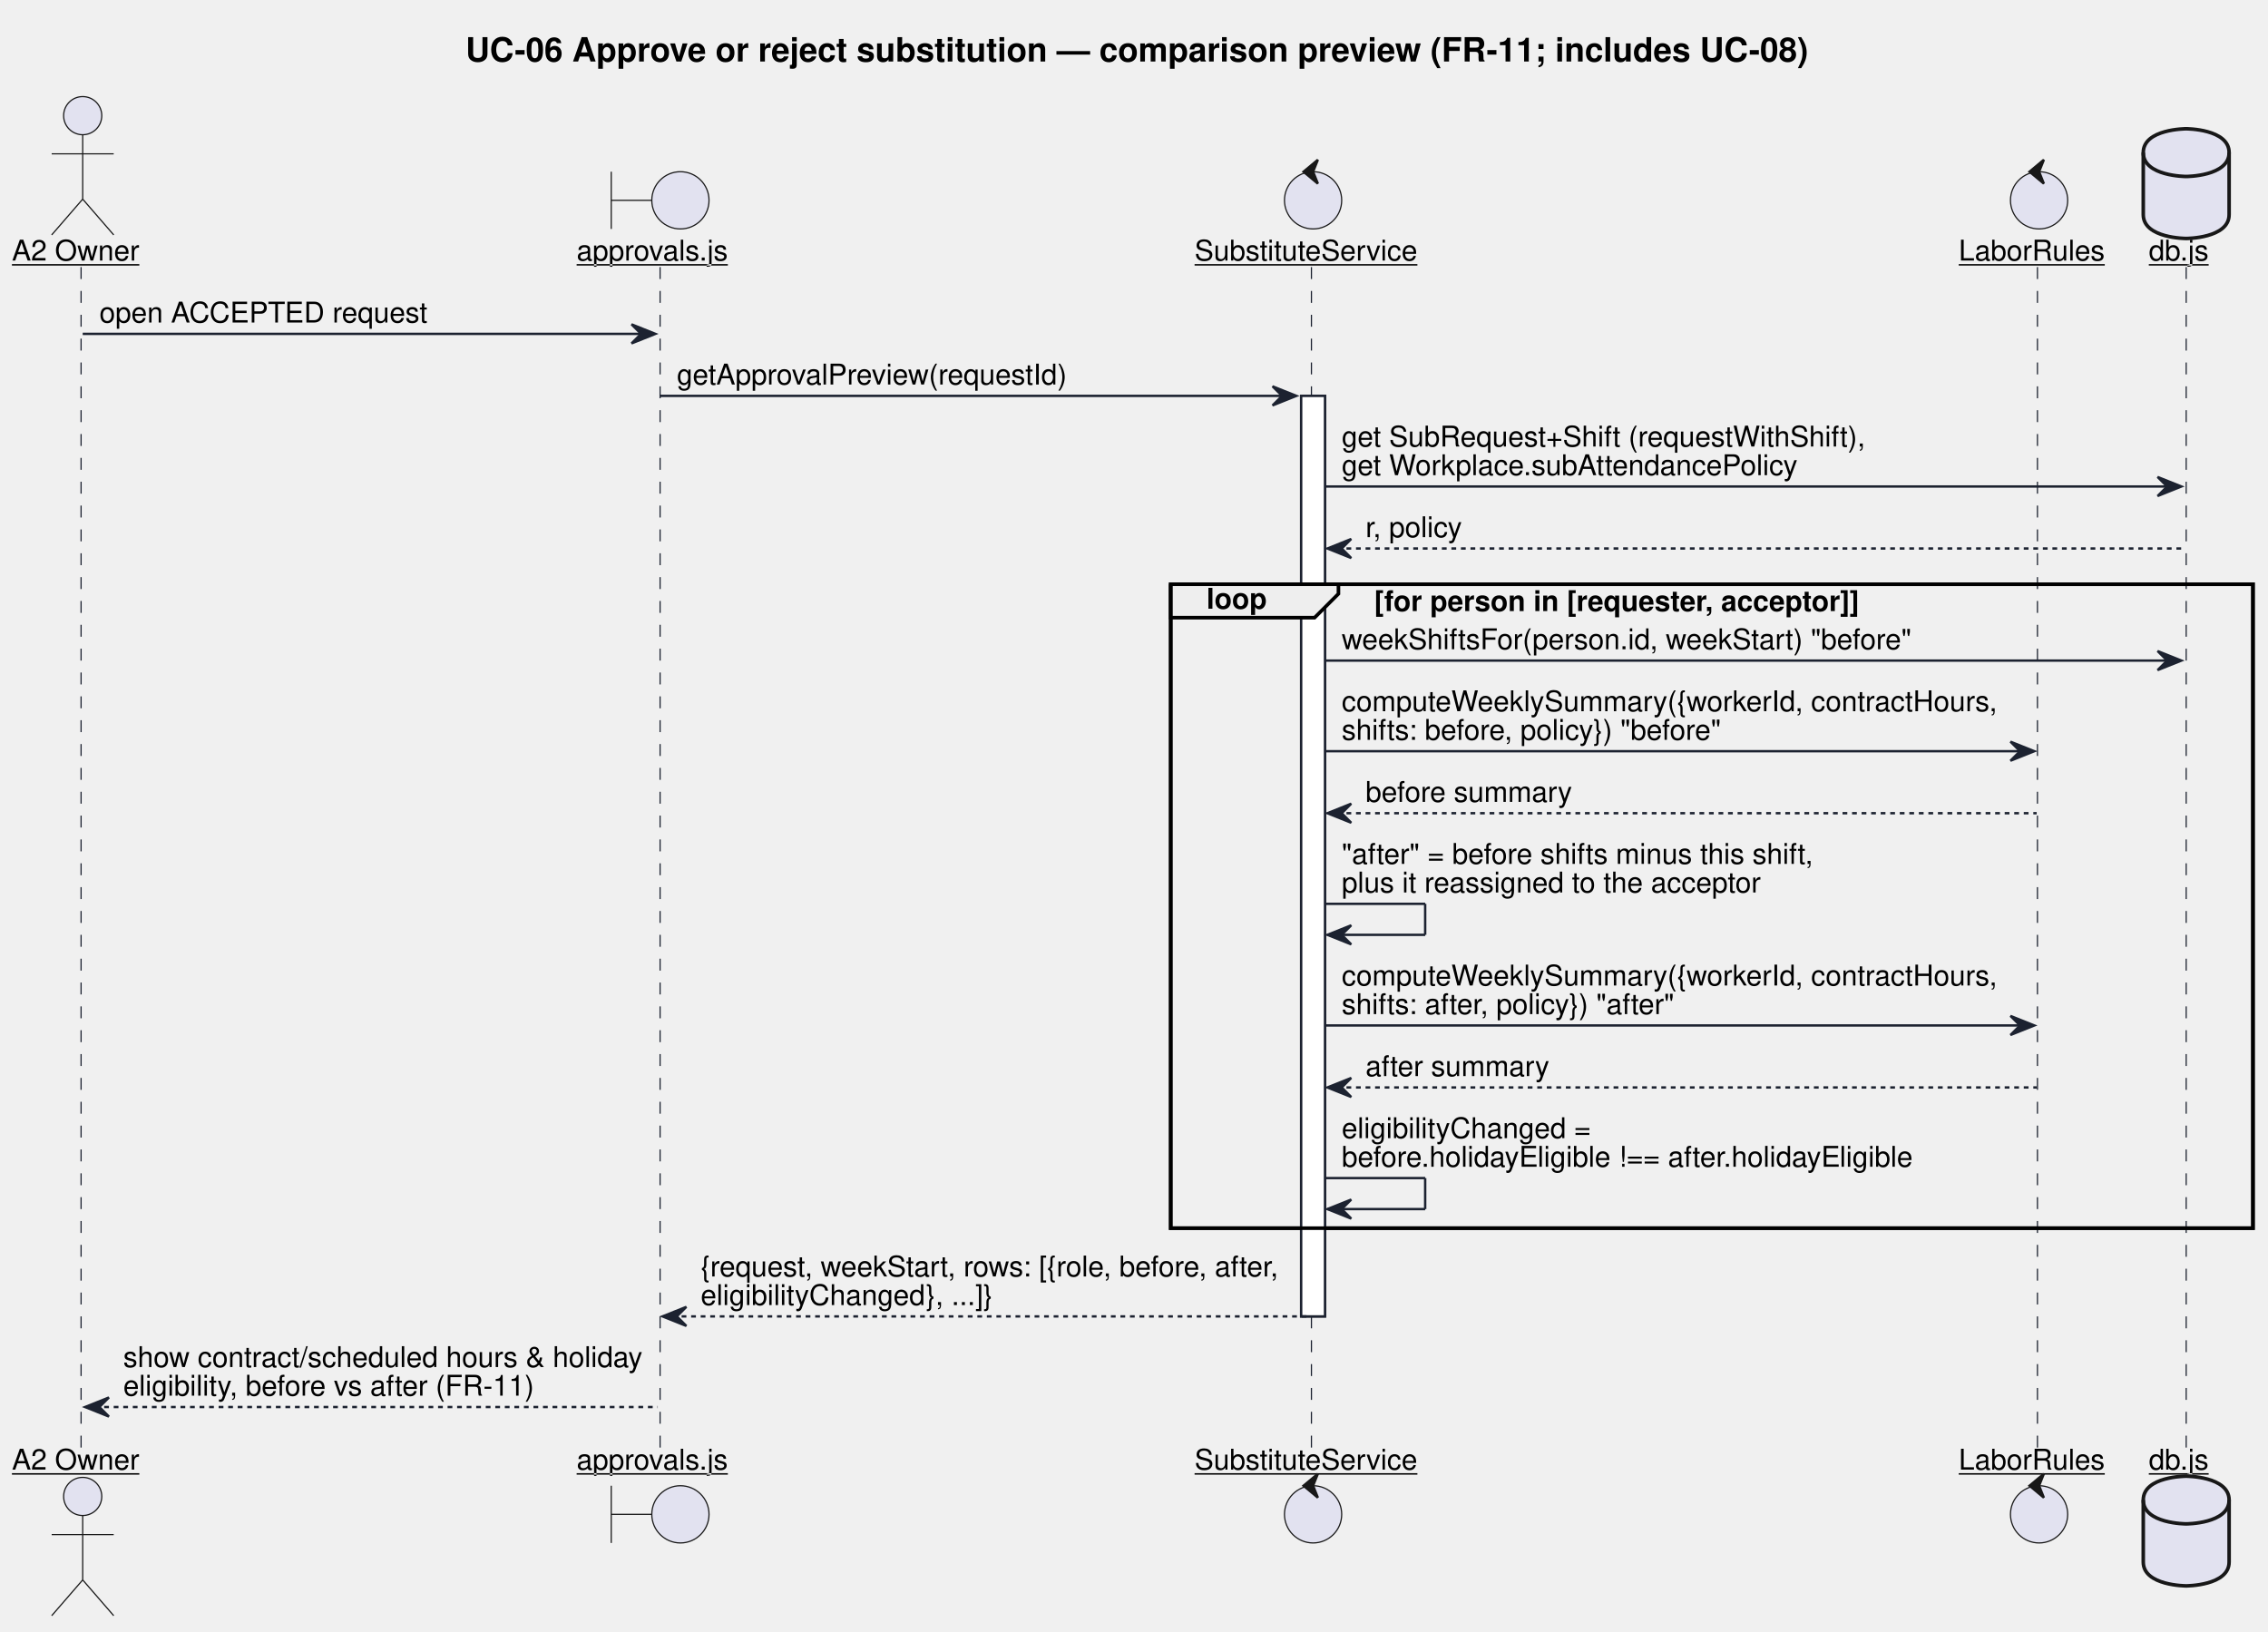
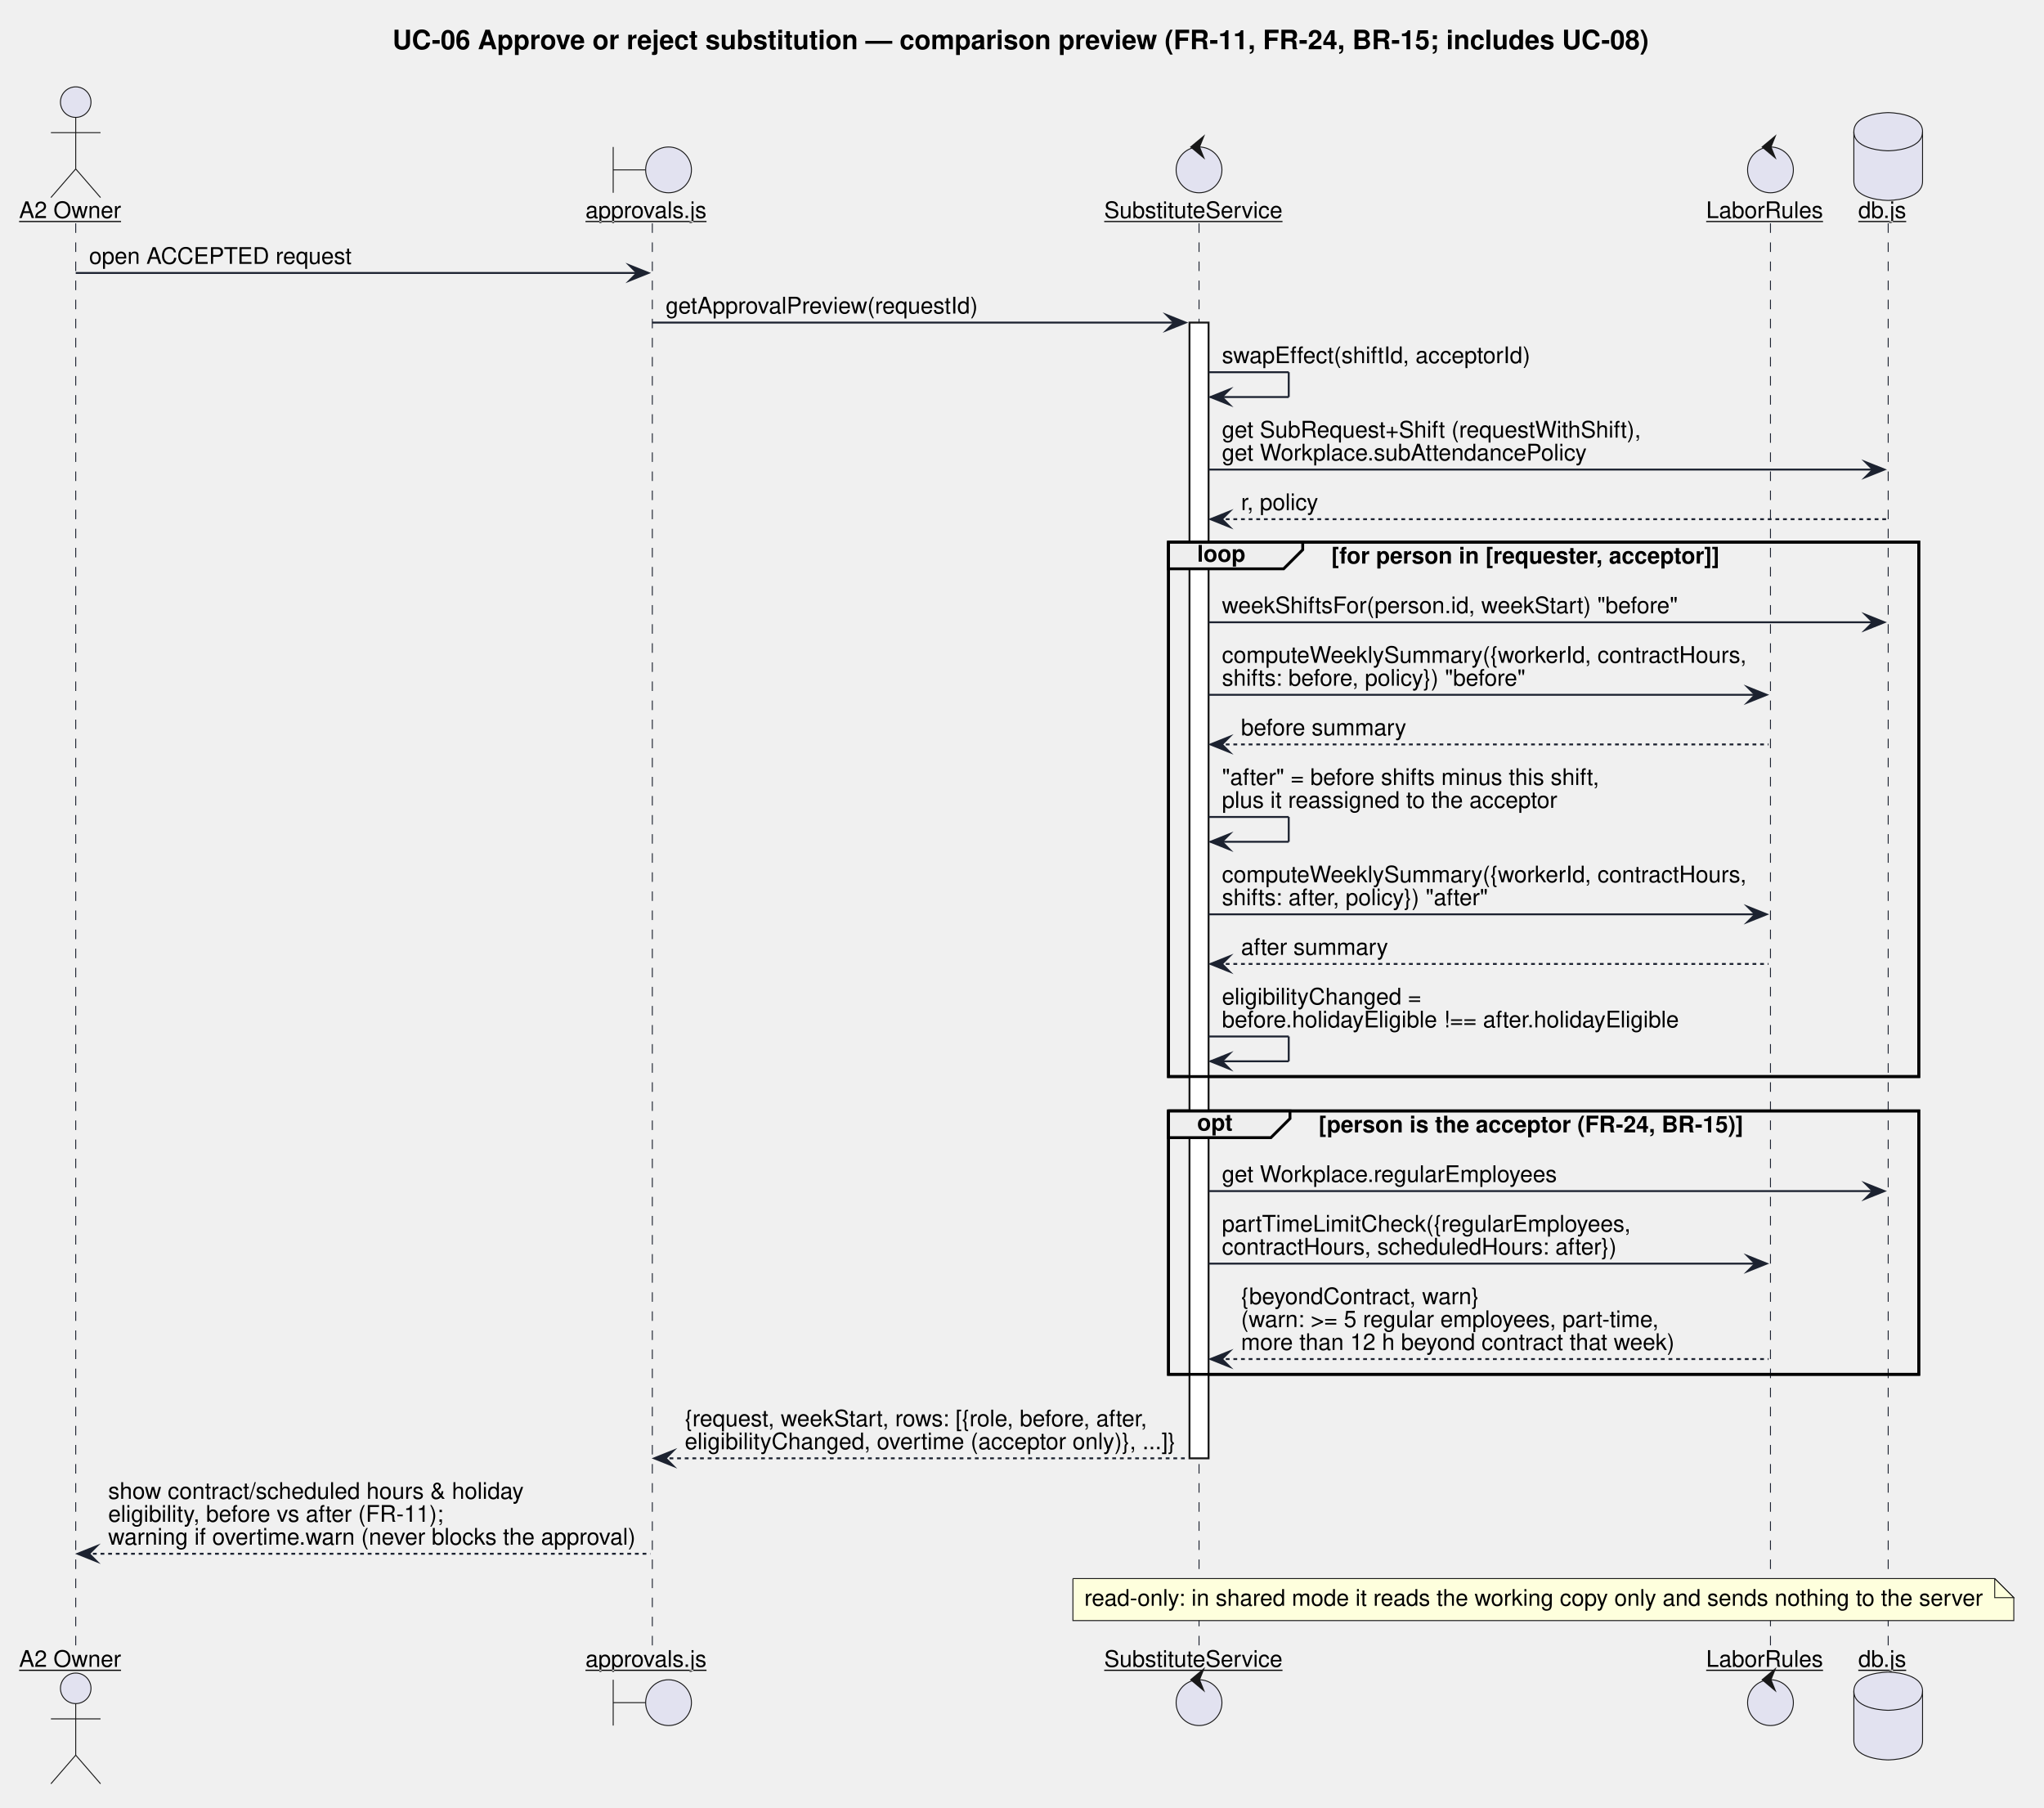
- <svg xmlns="http://www.w3.org/2000/svg" contentStyleType="text/css" data-diagram-type="SEQUENCE" height="684px" preserveAspectRatio="none" style="width:951px;height:684px;background:#FFFFFF;" version="1.1" viewBox="0 0 951 684" width="951px" zoomAndPan="magnify">
+ <svg xmlns="http://www.w3.org/2000/svg" version="1.1" data-diagram-type="SEQUENCE" style="width:1071px;height:947px;background:#FFFFFF;" width="1071px" height="947px" viewBox="0 0 1071 947" zoomAndPan="magnify" preserveAspectRatio="none" contentStyleType="text/css">
  <defs />
-   <g>
-     <text fill="#000000" font-family="Helvetica" font-size="14" font-weight="bold" lengthAdjust="spacing" textLength="563.213" x="195.242" y="25.78">UC-06 Approve or reject substitution — comparison preview (FR-11; includes UC-08)</text>
+   <g font-family="sans-serif" lengthAdjust="spacing">
+     <g class="title" data-source-line="17">
+       <text x="205.663" y="25.78" fill="#000" font-size="14" textLength="658.123" font-weight="700" font-family="'Helvetica'">UC-06 Approve or reject substitution — comparison preview (FR-11, FR-24, BR-15; includes UC-08)</text>
+     </g>
+     <rect x="612.26" y="284" width="393.105" height="280" fill="none" style="stroke:#000;stroke-width:1.5;" />
+     <rect x="612.26" y="582" width="393.105" height="138" fill="none" style="stroke:#000;stroke-width:1.5;" />
    <g>
-       <rect fill="#FFFFFF" height="386" style="stroke:#1C2230;stroke-width:1;" width="10" x="545.592" y="166" />
-     </g>
-     <rect fill="none" height="270" style="stroke:#000000;stroke-width:1.5;" width="453.796" x="490.901" y="245" />
-     <g>
-       <rect fill="#000000" fill-opacity="0" height="496" width="8" x="30.678" y="112" />
-       <line style="stroke:#1C2230;stroke-width:0.5;stroke-dasharray:5.0,5.0;" x1="34" x2="34" y1="112" y2="608" />
+       <rect x="36.178" y="117" width="8" height="747" fill="#000" fill-opacity="0" />
+       <line x1="39.678" y1="117" x2="39.678" y2="864" style="stroke:#1C2230;stroke-width:0.5;stroke-dasharray:5,5;" />
    </g>
    <g>
-       <rect fill="#000000" fill-opacity="0" height="496" width="8" x="272.805" y="112" />
-       <line style="stroke:#1C2230;stroke-width:0.5;stroke-dasharray:5.0,5.0;" x1="276.789" x2="276.789" y1="112" y2="608" />
+       <rect x="338.299" y="117" width="8" height="747" fill="#000" fill-opacity="0" />
+       <line x1="341.799" y1="117" x2="341.799" y2="864" style="stroke:#1C2230;stroke-width:0.5;stroke-dasharray:5,5;" />
    </g>
    <g>
-       <rect fill="#000000" fill-opacity="0" height="496" width="8" x="546.592" y="112" />
-       <line style="stroke:#1C2230;stroke-width:0.5;stroke-dasharray:5.0,5.0;" x1="549.901" x2="549.901" y1="112" y2="608" />
+       <rect x="624.76" y="117" width="8" height="747" fill="#000" fill-opacity="0" />
+       <line x1="628.26" y1="117" x2="628.26" y2="864" style="stroke:#1C2230;stroke-width:0.5;stroke-dasharray:5,5;" />
    </g>
    <g>
-       <rect fill="#000000" fill-opacity="0" height="496" width="8" x="851.012" y="112" />
-       <line style="stroke:#1C2230;stroke-width:0.5;stroke-dasharray:5.0,5.0;" x1="854.326" x2="854.326" y1="112" y2="608" />
+       <rect x="623.26" y="169" width="10" height="595" fill="#FFF" style="stroke:#181818;stroke-width:1;" />
    </g>
    <g>
-       <rect fill="#000000" fill-opacity="0" height="496" width="8" x="912.697" y="112" />
-       <line style="stroke:#1C2230;stroke-width:0.5;stroke-dasharray:5.0,5.0;" x1="916.697" x2="916.697" y1="112" y2="608" />
-     </g>
-     <g class="participant participant-head" data-participant="Owner">
-       <text fill="#000000" font-family="Helvetica" font-size="12" lengthAdjust="spacing" text-decoration="underline" textLength="53.355" x="5" y="109.24">A2 Owner</text>
-       <ellipse cx="34.678" cy="48.5" fill="#E2E2F0" rx="8" ry="8" style="stroke:#181818;stroke-width:0.5;" />
-       <path d="M34.678,56.5 L34.678,83.5 M21.678,64.5 L47.678,64.5 M34.678,83.5 L21.678,98.5 M34.678,83.5 L47.678,98.5" fill="none" style="stroke:#181818;stroke-width:0.5;" />
-     </g>
-     <g class="participant participant-tail" data-participant="Owner">
-       <text fill="#000000" font-family="Helvetica" font-size="12" lengthAdjust="spacing" text-decoration="underline" textLength="53.355" x="5" y="616.24">A2 Owner</text>
-       <ellipse cx="34.678" cy="627.5" fill="#E2E2F0" rx="8" ry="8" style="stroke:#181818;stroke-width:0.5;" />
-       <path d="M34.678,635.5 L34.678,662.5 M21.678,643.5 L47.678,643.5 M34.678,662.5 L21.678,677.5 M34.678,662.5 L47.678,677.5" fill="none" style="stroke:#181818;stroke-width:0.5;" />
-     </g>
-     <g class="participant participant-head" data-participant="UI">
-       <text fill="#000000" font-family="Helvetica" font-size="12" lengthAdjust="spacing" text-decoration="underline" textLength="64.031" x="241.789" y="109.24">approvals.js</text>
-       <path d="M256.305,72 L256.305,96 M256.305,84 L273.305,84" fill="none" style="stroke:#181818;stroke-width:0.5;" />
-       <ellipse cx="285.305" cy="84" fill="#E2E2F0" rx="12" ry="12" style="stroke:#181818;stroke-width:0.5;" />
-     </g>
-     <g class="participant participant-tail" data-participant="UI">
-       <text fill="#000000" font-family="Helvetica" font-size="12" lengthAdjust="spacing" text-decoration="underline" textLength="64.031" x="241.789" y="616.24">approvals.js</text>
-       <path d="M256.305,623 L256.305,647 M256.305,635 L273.305,635" fill="none" style="stroke:#181818;stroke-width:0.5;" />
-       <ellipse cx="285.305" cy="635" fill="#E2E2F0" rx="12" ry="12" style="stroke:#181818;stroke-width:0.5;" />
-     </g>
-     <g class="participant participant-head" data-participant="Svc">
-       <text fill="#000000" font-family="Helvetica" font-size="12" lengthAdjust="spacing" text-decoration="underline" textLength="93.381" x="500.901" y="109.24">SubstituteService</text>
-       <ellipse cx="550.592" cy="84" fill="#E2E2F0" rx="12" ry="12" style="stroke:#181818;stroke-width:0.5;" />
-       <polygon fill="#181818" points="546.592,72,552.592,67,550.592,72,552.592,77,546.592,72" style="stroke:#181818;stroke-width:1;" />
-     </g>
-     <g class="participant participant-tail" data-participant="Svc">
-       <text fill="#000000" font-family="Helvetica" font-size="12" lengthAdjust="spacing" text-decoration="underline" textLength="93.381" x="500.901" y="616.24">SubstituteService</text>
-       <ellipse cx="550.592" cy="635" fill="#E2E2F0" rx="12" ry="12" style="stroke:#181818;stroke-width:0.5;" />
-       <polygon fill="#181818" points="546.592,623,552.592,618,550.592,623,552.592,628,546.592,623" style="stroke:#181818;stroke-width:1;" />
-     </g>
-     <g class="participant participant-head" data-participant="Rules">
-       <text fill="#000000" font-family="Helvetica" font-size="12" lengthAdjust="spacing" text-decoration="underline" textLength="61.371" x="821.326" y="109.24">LaborRules</text>
-       <ellipse cx="855.012" cy="84" fill="#E2E2F0" rx="12" ry="12" style="stroke:#181818;stroke-width:0.5;" />
-       <polygon fill="#181818" points="851.012,72,857.012,67,855.012,72,857.012,77,851.012,72" style="stroke:#181818;stroke-width:1;" />
-     </g>
-     <g class="participant participant-tail" data-participant="Rules">
-       <text fill="#000000" font-family="Helvetica" font-size="12" lengthAdjust="spacing" text-decoration="underline" textLength="61.371" x="821.326" y="616.24">LaborRules</text>
-       <ellipse cx="855.012" cy="635" fill="#E2E2F0" rx="12" ry="12" style="stroke:#181818;stroke-width:0.5;" />
-       <polygon fill="#181818" points="851.012,623,857.012,618,855.012,623,857.012,628,851.012,623" style="stroke:#181818;stroke-width:1;" />
-     </g>
-     <g class="participant participant-head" data-participant="DB">
-       <text fill="#000000" font-family="Helvetica" font-size="12" lengthAdjust="spacing" text-decoration="underline" textLength="25.348" x="901.023" y="109.24">db.js</text>
-       <path d="M898.697,64 C898.697,54 916.697,54 916.697,54 C916.697,54 934.697,54 934.697,64 L934.697,90 C934.697,100 916.697,100 916.697,100 C916.697,100 898.697,100 898.697,90 L898.697,64" fill="#E2E2F0" style="stroke:#181818;stroke-width:1.5;" />
-       <path d="M898.697,64 C898.697,74 916.697,74 916.697,74 C916.697,74 934.697,74 934.697,64" fill="none" style="stroke:#181818;stroke-width:1.5;" />
-     </g>
-     <g class="participant participant-tail" data-participant="DB">
-       <text fill="#000000" font-family="Helvetica" font-size="12" lengthAdjust="spacing" text-decoration="underline" textLength="25.348" x="901.023" y="616.24">db.js</text>
-       <path d="M898.697,629 C898.697,619 916.697,619 916.697,619 C916.697,619 934.697,619 934.697,629 L934.697,655 C934.697,665 916.697,665 916.697,665 C916.697,665 898.697,665 898.697,655 L898.697,629" fill="#E2E2F0" style="stroke:#181818;stroke-width:1.5;" />
-       <path d="M898.697,629 C898.697,639 916.697,639 916.697,639 C916.697,639 934.697,639 934.697,629" fill="none" style="stroke:#181818;stroke-width:1.5;" />
+       <rect x="924.18" y="117" width="8" height="747" fill="#000" fill-opacity="0" />
+       <line x1="927.68" y1="117" x2="927.68" y2="864" style="stroke:#1C2230;stroke-width:0.5;stroke-dasharray:5,5;" />
    </g>
    <g>
-       <rect fill="#FFFFFF" height="386" style="stroke:#1C2230;stroke-width:1;" width="10" x="545.592" y="166" />
+       <rect x="985.865" y="117" width="8" height="747" fill="#000" fill-opacity="0" />
+       <line x1="989.365" y1="117" x2="989.365" y2="864" style="stroke:#1C2230;stroke-width:0.5;stroke-dasharray:5,5;" />
    </g>
-     <g class="message" data-participant-1="Owner" data-participant-2="UI">
-       <polygon fill="#1C2230" points="264.805,136,274.805,140,264.805,144,268.805,140" style="stroke:#1C2230;stroke-width:1;" />
-       <line style="stroke:#1C2230;stroke-width:1;" x1="34.678" x2="270.805" y1="140" y2="140" />
-       <text fill="#000000" font-family="Helvetica" font-size="12" lengthAdjust="spacing" textLength="138.732" x="41.678" y="135.24">open ACCEPTED request</text>
-     </g>
-     <g class="message" data-participant-1="UI" data-participant-2="Svc">
-       <polygon fill="#1C2230" points="533.592,162,543.592,166,533.592,170,537.592,166" style="stroke:#1C2230;stroke-width:1;" />
-       <line style="stroke:#1C2230;stroke-width:1;" x1="276.805" x2="539.592" y1="166" y2="166" />
-       <text fill="#000000" font-family="Helvetica" font-size="12" lengthAdjust="spacing" textLength="164.748" x="283.805" y="161.24">getApprovalPreview(requestId)</text>
-     </g>
-     <g class="message" data-participant-1="Svc" data-participant-2="DB">
-       <polygon fill="#1C2230" points="904.697,200,914.697,204,904.697,208,908.697,204" style="stroke:#1C2230;stroke-width:1;" />
-       <line style="stroke:#1C2230;stroke-width:1;" x1="555.592" x2="910.697" y1="204" y2="204" />
-       <text fill="#000000" font-family="Helvetica" font-size="12" lengthAdjust="spacing" textLength="219.779" x="562.592" y="187.24">get SubRequest+Shift (requestWithShift),</text>
-       <text fill="#000000" font-family="Helvetica" font-size="12" lengthAdjust="spacing" textLength="192.106" x="562.592" y="199.24">get Workplace.subAttendancePolicy</text>
-     </g>
-     <g class="message" data-participant-1="DB" data-participant-2="Svc">
-       <polygon fill="#1C2230" points="566.592,226,556.592,230,566.592,234,562.592,230" style="stroke:#1C2230;stroke-width:1;" />
-       <line style="stroke:#1C2230;stroke-width:1;stroke-dasharray:2.0,2.0;" x1="560.592" x2="915.697" y1="230" y2="230" />
-       <text fill="#000000" font-family="Helvetica" font-size="12" lengthAdjust="spacing" textLength="41.344" x="572.592" y="225.24">r, policy</text>
-     </g>
-     <path d="M490.901,245 L561.226,245 L561.226,249 L551.226,259 L490.901,259 L490.901,245" fill="#EEEEEE" style="stroke:#000000;stroke-width:1.5;" />
-     <rect fill="none" height="270" style="stroke:#000000;stroke-width:1.5;" width="453.796" x="490.901" y="245" />
-     <text fill="#000000" font-family="Helvetica" font-size="12" font-weight="bold" lengthAdjust="spacing" textLength="25.324" x="505.901" y="255.24">loop</text>
-     <text fill="#000000" font-family="Helvetica" font-size="12" font-weight="bold" lengthAdjust="spacing" textLength="204.035" x="576.226" y="256.24">[for person in [requester, acceptor]]</text>
-     <g class="message" data-participant-1="Svc" data-participant-2="DB">
-       <polygon fill="#1C2230" points="904.697,273,914.697,277,904.697,281,908.697,277" style="stroke:#1C2230;stroke-width:1;" />
-       <line style="stroke:#1C2230;stroke-width:1;" x1="555.592" x2="910.697" y1="277" y2="277" />
-       <text fill="#000000" font-family="Helvetica" font-size="12" lengthAdjust="spacing" textLength="239.285" x="562.592" y="272.24">weekShiftsFor(person.id, weekStart) "before"</text>
-     </g>
-     <g class="message" data-participant-1="Svc" data-participant-2="Rules">
-       <polygon fill="#1C2230" points="843.012,311,853.012,315,843.012,319,847.012,315" style="stroke:#1C2230;stroke-width:1;" />
-       <line style="stroke:#1C2230;stroke-width:1;" x1="555.592" x2="849.012" y1="315" y2="315" />
-       <text fill="#000000" font-family="Helvetica" font-size="12" lengthAdjust="spacing" textLength="275.42" x="562.592" y="298.24">computeWeeklySummary({workerId, contractHours,</text>
-       <text fill="#000000" font-family="Helvetica" font-size="12" lengthAdjust="spacing" textLength="159.932" x="562.592" y="310.24">shifts: before, policy}) "before"</text>
-     </g>
-     <g class="message" data-participant-1="Rules" data-participant-2="Svc">
-       <polygon fill="#1C2230" points="566.592,337,556.592,341,566.592,345,562.592,341" style="stroke:#1C2230;stroke-width:1;" />
-       <line style="stroke:#1C2230;stroke-width:1;stroke-dasharray:2.0,2.0;" x1="560.592" x2="854.012" y1="341" y2="341" />
-       <text fill="#000000" font-family="Helvetica" font-size="12" lengthAdjust="spacing" textLength="86.695" x="572.592" y="336.24">before summary</text>
-     </g>
-     <g class="message" data-participant-1="Svc" data-participant-2="Svc">
-       <line style="stroke:#1C2230;stroke-width:1;" x1="555.592" x2="597.592" y1="379" y2="379" />
-       <line style="stroke:#1C2230;stroke-width:1;" x1="597.592" x2="597.592" y1="379" y2="392" />
-       <line style="stroke:#1C2230;stroke-width:1;" x1="556.592" x2="597.592" y1="392" y2="392" />
-       <polygon fill="#1C2230" points="566.592,388,556.592,392,566.592,396,562.592,392" style="stroke:#1C2230;stroke-width:1;" />
-       <text fill="#000000" font-family="Helvetica" font-size="12" lengthAdjust="spacing" textLength="197.602" x="562.592" y="362.24">"after" = before shifts minus this shift,</text>
-       <text fill="#000000" font-family="Helvetica" font-size="12" lengthAdjust="spacing" textLength="176.103" x="562.592" y="374.24">plus it reassigned to the acceptor</text>
-     </g>
-     <g class="message" data-participant-1="Svc" data-participant-2="Rules">
-       <polygon fill="#1C2230" points="843.012,426,853.012,430,843.012,434,847.012,430" style="stroke:#1C2230;stroke-width:1;" />
-       <line style="stroke:#1C2230;stroke-width:1;" x1="555.592" x2="849.012" y1="430" y2="430" />
-       <text fill="#000000" font-family="Helvetica" font-size="12" lengthAdjust="spacing" textLength="275.42" x="562.592" y="413.24">computeWeeklySummary({workerId, contractHours,</text>
-       <text fill="#000000" font-family="Helvetica" font-size="12" lengthAdjust="spacing" textLength="139.904" x="562.592" y="425.24">shifts: after, policy}) "after"</text>
-     </g>
-     <g class="message" data-participant-1="Rules" data-participant-2="Svc">
-       <polygon fill="#1C2230" points="566.592,452,556.592,456,566.592,460,562.592,456" style="stroke:#1C2230;stroke-width:1;" />
-       <line style="stroke:#1C2230;stroke-width:1;stroke-dasharray:2.0,2.0;" x1="560.592" x2="854.012" y1="456" y2="456" />
-       <text fill="#000000" font-family="Helvetica" font-size="12" lengthAdjust="spacing" textLength="76.682" x="572.592" y="451.24">after summary</text>
-     </g>
-     <g class="message" data-participant-1="Svc" data-participant-2="Svc">
-       <line style="stroke:#1C2230;stroke-width:1;" x1="555.592" x2="597.592" y1="494" y2="494" />
-       <line style="stroke:#1C2230;stroke-width:1;" x1="597.592" x2="597.592" y1="494" y2="507" />
-       <line style="stroke:#1C2230;stroke-width:1;" x1="556.592" x2="597.592" y1="507" y2="507" />
-       <polygon fill="#1C2230" points="566.592,503,556.592,507,566.592,511,562.592,507" style="stroke:#1C2230;stroke-width:1;" />
-       <text fill="#000000" font-family="Helvetica" font-size="12" lengthAdjust="spacing" textLength="104.402" x="562.592" y="477.24">eligibilityChanged =</text>
-       <text fill="#000000" font-family="Helvetica" font-size="12" lengthAdjust="spacing" textLength="242.156" x="562.592" y="489.24">before.holidayEligible !== after.holidayEligible</text>
-     </g>
-     <g class="message" data-participant-1="Svc" data-participant-2="UI">
-       <polygon fill="#1C2230" points="287.805,548,277.805,552,287.805,556,283.805,552" style="stroke:#1C2230;stroke-width:1;" />
-       <line style="stroke:#1C2230;stroke-width:1;stroke-dasharray:2.0,2.0;" x1="281.805" x2="549.592" y1="552" y2="552" />
-       <text fill="#000000" font-family="Helvetica" font-size="12" lengthAdjust="spacing" textLength="244.787" x="293.805" y="535.24">{request, weekStart, rows: [{role, before, after,</text>
-       <text fill="#000000" font-family="Helvetica" font-size="12" lengthAdjust="spacing" textLength="122.08" x="293.805" y="547.24">eligibilityChanged}, ...]}</text>
-     </g>
-     <g class="message" data-participant-1="UI" data-participant-2="Owner">
-       <polygon fill="#1C2230" points="45.678,586,35.678,590,45.678,594,41.678,590" style="stroke:#1C2230;stroke-width:1;" />
-       <line style="stroke:#1C2230;stroke-width:1;stroke-dasharray:2.0,2.0;" x1="39.678" x2="275.805" y1="590" y2="590" />
-       <text fill="#000000" font-family="Helvetica" font-size="12" lengthAdjust="spacing" textLength="218.127" x="51.678" y="573.24">show contract/scheduled hours &amp; holiday</text>
-       <text fill="#000000" font-family="Helvetica" font-size="12" lengthAdjust="spacing" textLength="173.391" x="51.678" y="585.24">eligibility, before vs after (FR-11)</text>
-     </g>
+     <text x="10" y="114.24" fill="#000" font-size="12" textLength="53.355" text-decoration="underline" font-family="'Helvetica'">A2 Owner</text>
+     <ellipse cx="39.678" cy="53.5" rx="8" ry="8" fill="#E2E2F0" style="stroke:#181818;stroke-width:0.5;" />
+     <path d="M39.678,61.5 L39.678,88.5 M26.678,69.5 L52.678,69.5 M39.678,88.5 L26.678,103.5 M39.678,88.5 L52.678,103.5" style="stroke:#181818;stroke-width:0.5;" fill="none" />
+     <text x="306.783" y="114.24" fill="#000" font-size="12" textLength="64.031" text-decoration="underline" font-family="'Helvetica'">approvals.js</text>
+     <path d="M321.299,77 L321.299,101 M321.299,89 L338.299,89" style="stroke:#181818;stroke-width:0.5;" fill="none" />
+     <ellipse cx="350.299" cy="89" rx="12" ry="12" fill="#E2E2F0" style="stroke:#181818;stroke-width:0.5;" />
+     <text x="578.569" y="114.24" fill="#000" font-size="12" textLength="93.381" text-decoration="underline" font-family="'Helvetica'">SubstituteService</text>
+     <ellipse cx="628.26" cy="89" rx="12" ry="12" fill="#E2E2F0" style="stroke:#181818;stroke-width:0.5;" />
+     <polygon points="624.26,77,630.26,72,628.26,77,630.26,82,624.26,77" fill="#181818" style="stroke:#181818;stroke-width:1;stroke-linejoin:miter;stroke-miterlimit:10;" />
+     <text x="893.994" y="114.24" fill="#000" font-size="12" textLength="61.371" text-decoration="underline" font-family="'Helvetica'">LaborRules</text>
+     <ellipse cx="927.68" cy="89" rx="12" ry="12" fill="#E2E2F0" style="stroke:#181818;stroke-width:0.5;" />
+     <polygon points="923.68,77,929.68,72,927.68,77,929.68,82,923.68,77" fill="#181818" style="stroke:#181818;stroke-width:1;stroke-linejoin:miter;stroke-miterlimit:10;" />
+     <text x="973.691" y="114.24" fill="#000" font-size="12" textLength="25.348" text-decoration="underline" font-family="'Helvetica'">db.js</text>
+     <path d="M971.365,69 C971.365,59 989.365,59 989.365,59 C989.365,59 1007.365,59 1007.365,69 L1007.365,95 C1007.365,105 989.365,105 989.365,105 C989.365,105 971.365,105 971.365,95 L971.365,69" style="stroke:#181818;stroke-width:0.5;" fill="#E2E2F0" />
+     <path d="M971.365,69 C971.365,79 989.365,79 989.365,79 C989.365,79 1007.365,79 1007.365,69" style="stroke:#181818;stroke-width:0.5;" fill="none" />
+     <text x="10" y="873.24" fill="#000" font-size="12" textLength="53.355" text-decoration="underline" font-family="'Helvetica'">A2 Owner</text>
+     <ellipse cx="39.678" cy="884.5" rx="8" ry="8" fill="#E2E2F0" style="stroke:#181818;stroke-width:0.5;" />
+     <path d="M39.678,892.5 L39.678,919.5 M26.678,900.5 L52.678,900.5 M39.678,919.5 L26.678,934.5 M39.678,919.5 L52.678,934.5" style="stroke:#181818;stroke-width:0.5;" fill="none" />
+     <text x="306.783" y="873.24" fill="#000" font-size="12" textLength="64.031" text-decoration="underline" font-family="'Helvetica'">approvals.js</text>
+     <path d="M321.299,880 L321.299,904 M321.299,892 L338.299,892" style="stroke:#181818;stroke-width:0.5;" fill="none" />
+     <ellipse cx="350.299" cy="892" rx="12" ry="12" fill="#E2E2F0" style="stroke:#181818;stroke-width:0.5;" />
+     <text x="578.569" y="873.24" fill="#000" font-size="12" textLength="93.381" text-decoration="underline" font-family="'Helvetica'">SubstituteService</text>
+     <ellipse cx="628.26" cy="892" rx="12" ry="12" fill="#E2E2F0" style="stroke:#181818;stroke-width:0.5;" />
+     <polygon points="624.26,880,630.26,875,628.26,880,630.26,885,624.26,880" fill="#181818" style="stroke:#181818;stroke-width:1;stroke-linejoin:miter;stroke-miterlimit:10;" />
+     <text x="893.994" y="873.24" fill="#000" font-size="12" textLength="61.371" text-decoration="underline" font-family="'Helvetica'">LaborRules</text>
+     <ellipse cx="927.68" cy="892" rx="12" ry="12" fill="#E2E2F0" style="stroke:#181818;stroke-width:0.5;" />
+     <polygon points="923.68,880,929.68,875,927.68,880,929.68,885,923.68,880" fill="#181818" style="stroke:#181818;stroke-width:1;stroke-linejoin:miter;stroke-miterlimit:10;" />
+     <text x="973.691" y="873.24" fill="#000" font-size="12" textLength="25.348" text-decoration="underline" font-family="'Helvetica'">db.js</text>
+     <path d="M971.365,886 C971.365,876 989.365,876 989.365,876 C989.365,876 1007.365,876 1007.365,886 L1007.365,912 C1007.365,922 989.365,922 989.365,922 C989.365,922 971.365,922 971.365,912 L971.365,886" style="stroke:#181818;stroke-width:0.5;" fill="#E2E2F0" />
+     <path d="M971.365,886 C971.365,896 989.365,896 989.365,896 C989.365,896 1007.365,896 1007.365,886" style="stroke:#181818;stroke-width:0.5;" fill="none" />
+     <polygon points="329.799,139,339.799,143,329.799,147,333.799,143" fill="#1C2230" style="stroke:#1C2230;stroke-width:1;stroke-linejoin:miter;stroke-miterlimit:10;" />
+     <line x1="39.678" y1="143" x2="335.799" y2="143" style="stroke:#1C2230;stroke-width:1;" />
+     <text x="46.678" y="138.24" fill="#000" font-size="12" textLength="138.732" font-family="'Helvetica'">open ACCEPTED request</text>
+     <polygon points="611.26,165,621.26,169,611.26,173,615.26,169" fill="#1C2230" style="stroke:#1C2230;stroke-width:1;stroke-linejoin:miter;stroke-miterlimit:10;" />
+     <line x1="341.799" y1="169" x2="617.26" y2="169" style="stroke:#1C2230;stroke-width:1;" />
+     <text x="348.799" y="164.24" fill="#000" font-size="12" textLength="164.748" font-family="'Helvetica'">getApprovalPreview(requestId)</text>
+     <line x1="633.26" y1="195" x2="675.26" y2="195" style="stroke:#1C2230;stroke-width:1;" />
+     <line x1="675.26" y1="195" x2="675.26" y2="208" style="stroke:#1C2230;stroke-width:1;" />
+     <line x1="634.26" y1="208" x2="675.26" y2="208" style="stroke:#1C2230;stroke-width:1;" />
+     <polygon points="644.26,204,634.26,208,644.26,212,640.26,208" fill="#1C2230" style="stroke:#1C2230;stroke-width:1;stroke-linejoin:miter;stroke-miterlimit:10;" />
+     <text x="640.26" y="190.24" fill="#000" font-size="12" textLength="161.402" font-family="'Helvetica'">swapEffect(shiftId, acceptorId)</text>
+     <polygon points="977.365,242,987.365,246,977.365,250,981.365,246" fill="#1C2230" style="stroke:#1C2230;stroke-width:1;stroke-linejoin:miter;stroke-miterlimit:10;" />
+     <line x1="633.26" y1="246" x2="983.365" y2="246" style="stroke:#1C2230;stroke-width:1;" />
+     <text x="640.26" y="229.24" fill="#000" font-size="12" textLength="219.779" font-family="'Helvetica'">get SubRequest+Shift (requestWithShift),</text>
+     <text x="640.26" y="241.24" fill="#000" font-size="12" textLength="192.105" font-family="'Helvetica'">get Workplace.subAttendancePolicy</text>
+     <polygon points="644.26,268,634.26,272,644.26,276,640.26,272" fill="#1C2230" style="stroke:#1C2230;stroke-width:1;stroke-linejoin:miter;stroke-miterlimit:10;" />
+     <line x1="638.26" y1="272" x2="988.365" y2="272" style="stroke:#1C2230;stroke-width:1;stroke-dasharray:2,2;" />
+     <text x="650.26" y="267.24" fill="#000" font-size="12" textLength="41.344" font-family="'Helvetica'">r, policy</text>
+     <path d="M612.26,284 L682.584,284 L682.584,288 L672.584,298 L612.26,298 L612.26,284" style="stroke:#000;stroke-width:1.5;" fill="#EEE" />
+     <rect x="612.26" y="284" width="393.105" height="280" fill="none" style="stroke:#000;stroke-width:1.5;" />
+     <text x="627.26" y="294.24" fill="#000" font-size="12" textLength="25.324" font-weight="700" font-family="'Helvetica'">loop</text>
+     <text x="697.584" y="295.24" fill="#000" font-size="12" textLength="204.035" font-weight="700" font-family="'Helvetica'">[for person in [requester, acceptor]]</text>
+     <polygon points="977.365,322,987.365,326,977.365,330,981.365,326" fill="#1C2230" style="stroke:#1C2230;stroke-width:1;stroke-linejoin:miter;stroke-miterlimit:10;" />
+     <line x1="633.26" y1="326" x2="983.365" y2="326" style="stroke:#1C2230;stroke-width:1;" />
+     <text x="640.26" y="321.24" fill="#000" font-size="12" textLength="239.285" font-family="'Helvetica'">weekShiftsFor(person.id, weekStart) "before"</text>
+     <polygon points="915.68,360,925.68,364,915.68,368,919.68,364" fill="#1C2230" style="stroke:#1C2230;stroke-width:1;stroke-linejoin:miter;stroke-miterlimit:10;" />
+     <line x1="633.26" y1="364" x2="921.68" y2="364" style="stroke:#1C2230;stroke-width:1;" />
+     <text x="640.26" y="347.24" fill="#000" font-size="12" textLength="275.42" font-family="'Helvetica'">computeWeeklySummary({workerId, contractHours,</text>
+     <text x="640.26" y="359.24" fill="#000" font-size="12" textLength="159.932" font-family="'Helvetica'">shifts: before, policy}) "before"</text>
+     <polygon points="644.26,386,634.26,390,644.26,394,640.26,390" fill="#1C2230" style="stroke:#1C2230;stroke-width:1;stroke-linejoin:miter;stroke-miterlimit:10;" />
+     <line x1="638.26" y1="390" x2="926.68" y2="390" style="stroke:#1C2230;stroke-width:1;stroke-dasharray:2,2;" />
+     <text x="650.26" y="385.24" fill="#000" font-size="12" textLength="86.695" font-family="'Helvetica'">before summary</text>
+     <line x1="633.26" y1="428" x2="675.26" y2="428" style="stroke:#1C2230;stroke-width:1;" />
+     <line x1="675.26" y1="428" x2="675.26" y2="441" style="stroke:#1C2230;stroke-width:1;" />
+     <line x1="634.26" y1="441" x2="675.26" y2="441" style="stroke:#1C2230;stroke-width:1;" />
+     <polygon points="644.26,437,634.26,441,644.26,445,640.26,441" fill="#1C2230" style="stroke:#1C2230;stroke-width:1;stroke-linejoin:miter;stroke-miterlimit:10;" />
+     <text x="640.26" y="411.24" fill="#000" font-size="12" textLength="197.602" font-family="'Helvetica'">"after" = before shifts minus this shift,</text>
+     <text x="640.26" y="423.24" fill="#000" font-size="12" textLength="176.104" font-family="'Helvetica'">plus it reassigned to the acceptor</text>
+     <polygon points="915.68,475,925.68,479,915.68,483,919.68,479" fill="#1C2230" style="stroke:#1C2230;stroke-width:1;stroke-linejoin:miter;stroke-miterlimit:10;" />
+     <line x1="633.26" y1="479" x2="921.68" y2="479" style="stroke:#1C2230;stroke-width:1;" />
+     <text x="640.26" y="462.24" fill="#000" font-size="12" textLength="275.42" font-family="'Helvetica'">computeWeeklySummary({workerId, contractHours,</text>
+     <text x="640.26" y="474.24" fill="#000" font-size="12" textLength="139.904" font-family="'Helvetica'">shifts: after, policy}) "after"</text>
+     <polygon points="644.26,501,634.26,505,644.26,509,640.26,505" fill="#1C2230" style="stroke:#1C2230;stroke-width:1;stroke-linejoin:miter;stroke-miterlimit:10;" />
+     <line x1="638.26" y1="505" x2="926.68" y2="505" style="stroke:#1C2230;stroke-width:1;stroke-dasharray:2,2;" />
+     <text x="650.26" y="500.24" fill="#000" font-size="12" textLength="76.682" font-family="'Helvetica'">after summary</text>
+     <line x1="633.26" y1="543" x2="675.26" y2="543" style="stroke:#1C2230;stroke-width:1;" />
+     <line x1="675.26" y1="543" x2="675.26" y2="556" style="stroke:#1C2230;stroke-width:1;" />
+     <line x1="634.26" y1="556" x2="675.26" y2="556" style="stroke:#1C2230;stroke-width:1;" />
+     <polygon points="644.26,552,634.26,556,644.26,560,640.26,556" fill="#1C2230" style="stroke:#1C2230;stroke-width:1;stroke-linejoin:miter;stroke-miterlimit:10;" />
+     <text x="640.26" y="526.24" fill="#000" font-size="12" textLength="104.402" font-family="'Helvetica'">eligibilityChanged =</text>
+     <text x="640.26" y="538.24" fill="#000" font-size="12" textLength="242.156" font-family="'Helvetica'">before.holidayEligible !== after.holidayEligible</text>
+     <path d="M612.26,582 L675.916,582 L675.916,586 L665.916,596 L612.26,596 L612.26,582" style="stroke:#000;stroke-width:1.5;" fill="#EEE" />
+     <rect x="612.26" y="582" width="393.105" height="138" fill="none" style="stroke:#000;stroke-width:1.5;" />
+     <text x="627.26" y="592.24" fill="#000" font-size="12" textLength="18.656" font-weight="700" font-family="'Helvetica'">opt</text>
+     <text x="690.916" y="593.24" fill="#000" font-size="12" textLength="222.041" font-weight="700" font-family="'Helvetica'">[person is the acceptor (FR-24, BR-15)]</text>
+     <polygon points="977.365,620,987.365,624,977.365,628,981.365,624" fill="#1C2230" style="stroke:#1C2230;stroke-width:1;stroke-linejoin:miter;stroke-miterlimit:10;" />
+     <line x1="633.26" y1="624" x2="983.365" y2="624" style="stroke:#1C2230;stroke-width:1;" />
+     <text x="640.26" y="619.24" fill="#000" font-size="12" textLength="176.748" font-family="'Helvetica'">get Workplace.regularEmployees</text>
+     <polygon points="915.68,658,925.68,662,915.68,666,919.68,662" fill="#1C2230" style="stroke:#1C2230;stroke-width:1;stroke-linejoin:miter;stroke-miterlimit:10;" />
+     <line x1="633.26" y1="662" x2="921.68" y2="662" style="stroke:#1C2230;stroke-width:1;" />
+     <text x="640.26" y="645.24" fill="#000" font-size="12" textLength="214.746" font-family="'Helvetica'">partTimeLimitCheck({regularEmployees,</text>
+     <text x="640.26" y="657.24" fill="#000" font-size="12" textLength="206.766" font-family="'Helvetica'">contractHours, scheduledHours: after})</text>
+     <polygon points="644.26,708,634.26,712,644.26,716,640.26,712" fill="#1C2230" style="stroke:#1C2230;stroke-width:1;stroke-linejoin:miter;stroke-miterlimit:10;" />
+     <line x1="638.26" y1="712" x2="926.68" y2="712" style="stroke:#1C2230;stroke-width:1;stroke-dasharray:2,2;" />
+     <text x="650.26" y="683.24" fill="#000" font-size="12" textLength="125.414" font-family="'Helvetica'">{beyondContract, warn}</text>
+     <text x="650.26" y="695.24" fill="#000" font-size="12" textLength="220.096" font-family="'Helvetica'">(warn: &gt;= 5 regular employees, part-time,</text>
+     <text x="650.26" y="707.24" fill="#000" font-size="12" textLength="228.135" font-family="'Helvetica'">more than 12 h beyond contract that week)</text>
+     <polygon points="352.799,760,342.799,764,352.799,768,348.799,764" fill="#1C2230" style="stroke:#1C2230;stroke-width:1;stroke-linejoin:miter;stroke-miterlimit:10;" />
+     <line x1="346.799" y1="764" x2="622.26" y2="764" style="stroke:#1C2230;stroke-width:1;stroke-dasharray:2,2;" />
+     <text x="358.799" y="747.24" fill="#000" font-size="12" textLength="244.787" font-family="'Helvetica'">{request, weekStart, rows: [{role, before, after,</text>
+     <text x="358.799" y="759.24" fill="#000" font-size="12" textLength="257.461" font-family="'Helvetica'">eligibilityChanged, overtime (acceptor only)}, ...]}</text>
+     <polygon points="50.678,810,40.678,814,50.678,818,46.678,814" fill="#1C2230" style="stroke:#1C2230;stroke-width:1;stroke-linejoin:miter;stroke-miterlimit:10;" />
+     <line x1="44.678" y1="814" x2="340.799" y2="814" style="stroke:#1C2230;stroke-width:1;stroke-dasharray:2,2;" />
+     <text x="56.678" y="785.24" fill="#000" font-size="12" textLength="218.127" font-family="'Helvetica'">show contract/scheduled hours &amp; holiday</text>
+     <text x="56.678" y="797.24" fill="#000" font-size="12" textLength="176.725" font-family="'Helvetica'">eligibility, before vs after (FR-11);</text>
+     <text x="56.678" y="809.24" fill="#000" font-size="12" textLength="278.121" font-family="'Helvetica'">warning if overtime.warn (never blocks the approval)</text>
+     <path d="M562.177,827 L562.177,849 L1055.177,849 L1055.177,837 L1045.177,827 L562.177,827" style="stroke:#181818;stroke-width:0.5;" fill="#FEFFDD" />
+     <path d="M1045.177,827 L1045.177,837 L1055.177,837 L1045.177,827" style="stroke:#181818;stroke-width:0.5;" fill="#FEFFDD" />
+     <text x="568.177" y="841.24" fill="#000" font-size="12" textLength="472.271" font-family="'Helvetica'">read-only: in shared mode it reads the working copy only and sends nothing to the server</text>
  </g>
</svg>
